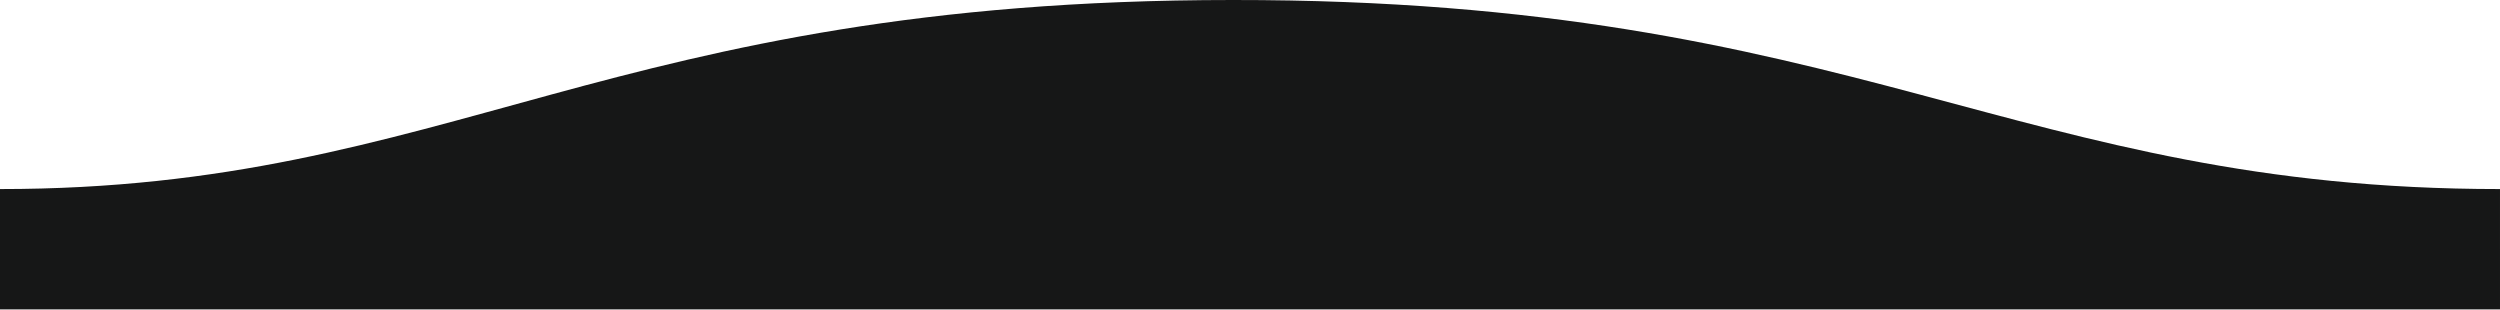
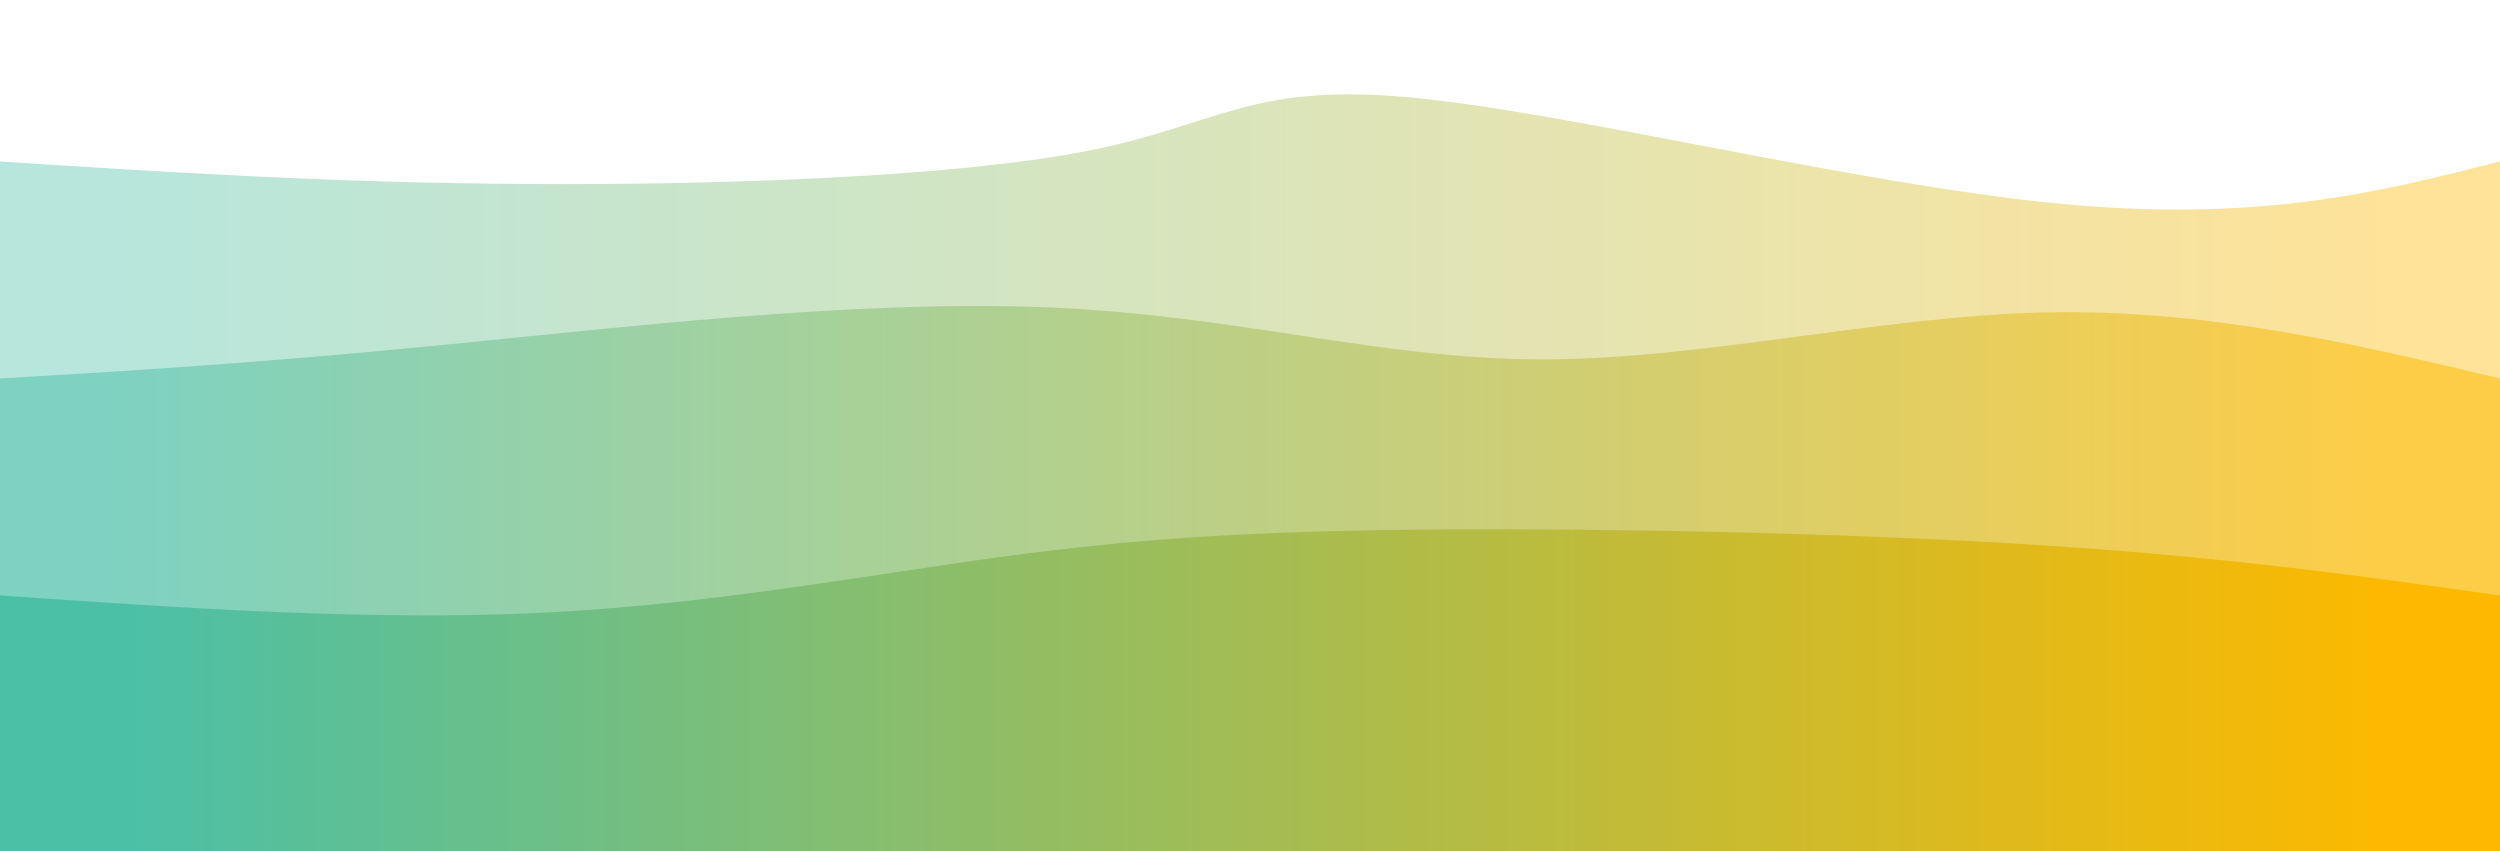
- <svg xmlns="http://www.w3.org/2000/svg" width="1600" height="198">
-   <path fill="#161717" fill-rule="evenodd" d="M.005 121C311 121 409.898-.25 811 0c400 0 500 121 789 121v77H0s.005-48 .005-77z" transform="matrix(-1 0 0 1 1600 0)" />
+ <svg xmlns="http://www.w3.org/2000/svg" width="100%" height="100%" id="svg" viewBox="0 0 1440 490" class="transition duration-300 ease-in-out delay-150">
+   <style>
+           .path-0{
+             animation:pathAnim-0 4s;
+             animation-timing-function: linear;
+             animation-iteration-count: infinite;
+           }
+           @keyframes pathAnim-0{
+             0%{
+               d: path("M 0,500 L 0,93 C 95.608,99.182 191.215,105.364 305,106 C 418.785,106.636 550.746,101.727 626,87 C 701.254,72.273 719.799,47.727 811,56 C 902.201,64.273 1066.057,105.364 1183,117 C 1299.943,128.636 1369.971,110.818 1440,93 L 1440,500 L 0,500 Z");
+             }
+             25%{
+               d: path("M 0,500 L 0,93 C 106.909,120.828 213.818,148.656 305,132 C 396.182,115.344 471.636,54.206 564,55 C 656.364,55.794 765.636,118.522 853,127 C 940.364,135.478 1005.818,89.708 1100,75 C 1194.182,60.292 1317.091,76.646 1440,93 L 1440,500 L 0,500 Z");
+             }
+             50%{
+               d: path("M 0,500 L 0,93 C 109.1,75.746 218.201,58.493 309,51 C 399.799,43.507 472.297,45.775 551,63 C 629.703,80.225 714.612,112.407 821,117 C 927.388,121.593 1055.254,98.598 1162,90 C 1268.746,81.402 1354.373,87.201 1440,93 L 1440,500 L 0,500 Z");
+             }
+             75%{
+               d: path("M 0,500 L 0,93 C 81.952,113.306 163.904,133.612 270,133 C 376.096,132.388 506.335,110.856 613,108 C 719.665,105.144 802.756,120.962 896,128 C 989.244,135.038 1092.641,133.297 1185,126 C 1277.359,118.703 1358.679,105.852 1440,93 L 1440,500 L 0,500 Z");
+             }
+             100%{
+               d: path("M 0,500 L 0,93 C 95.608,99.182 191.215,105.364 305,106 C 418.785,106.636 550.746,101.727 626,87 C 701.254,72.273 719.799,47.727 811,56 C 902.201,64.273 1066.057,105.364 1183,117 C 1299.943,128.636 1369.971,110.818 1440,93 L 1440,500 L 0,500 Z");
+             }
+           }</style>
+   <defs>
+     <linearGradient id="gradient" x1="0%" y1="50%" x2="100%" y2="50%">
+       <stop offset="5%" stop-color="#4bc0a7" />
+       <stop offset="95%" stop-color="#fcb900" />
+     </linearGradient>
+   </defs>
+   <path d="M 0,500 L 0,93 C 95.608,99.182 191.215,105.364 305,106 C 418.785,106.636 550.746,101.727 626,87 C 701.254,72.273 719.799,47.727 811,56 C 902.201,64.273 1066.057,105.364 1183,117 C 1299.943,128.636 1369.971,110.818 1440,93 L 1440,500 L 0,500 Z" stroke="none" stroke-width="0" fill="url(#gradient)" fill-opacity="0.4" class="transition-all duration-300 ease-in-out delay-150 path-0" />
+   <style>
+           .path-1{
+             animation:pathAnim-1 4s;
+             animation-timing-function: linear;
+             animation-iteration-count: infinite;
+           }
+           @keyframes pathAnim-1{
+             0%{
+               d: path("M 0,500 L 0,218 C 73.483,213.646 146.967,209.292 252,199 C 357.033,188.708 493.617,172.478 603,177 C 712.383,181.522 794.565,206.794 887,207 C 979.435,207.206 1082.124,182.344 1176,180 C 1269.876,177.656 1354.938,197.828 1440,218 L 1440,500 L 0,500 Z");
+             }
+             25%{
+               d: path("M 0,500 L 0,218 C 109.206,242.163 218.411,266.325 314,253 C 409.589,239.675 491.56,188.861 592,183 C 692.44,177.139 811.349,216.23 896,220 C 980.651,223.77 1031.043,192.22 1116,186 C 1200.957,179.78 1320.478,198.89 1440,218 L 1440,500 L 0,500 Z");
+             }
+             50%{
+               d: path("M 0,500 L 0,218 C 81.273,236.651 162.545,255.301 259,264 C 355.455,272.699 467.091,271.445 563,247 C 658.909,222.555 739.091,174.919 837,173 C 934.909,171.081 1050.545,214.88 1154,230 C 1257.455,245.12 1348.727,231.56 1440,218 L 1440,500 L 0,500 Z");
+             }
+             75%{
+               d: path("M 0,500 L 0,218 C 103.273,228.258 206.545,238.517 306,234 C 405.455,229.483 501.091,210.191 597,205 C 692.909,199.809 789.091,208.718 894,214 C 998.909,219.282 1112.545,220.938 1205,221 C 1297.455,221.062 1368.727,219.531 1440,218 L 1440,500 L 0,500 Z");
+             }
+             100%{
+               d: path("M 0,500 L 0,218 C 73.483,213.646 146.967,209.292 252,199 C 357.033,188.708 493.617,172.478 603,177 C 712.383,181.522 794.565,206.794 887,207 C 979.435,207.206 1082.124,182.344 1176,180 C 1269.876,177.656 1354.938,197.828 1440,218 L 1440,500 L 0,500 Z");
+             }
+           }</style>
+   <defs>
+     <linearGradient id="gradient" x1="0%" y1="50%" x2="100%" y2="50%">
+       <stop offset="5%" stop-color="#4bc0a7" />
+       <stop offset="95%" stop-color="#fcb900" />
+     </linearGradient>
+   </defs>
+   <path d="M 0,500 L 0,218 C 73.483,213.646 146.967,209.292 252,199 C 357.033,188.708 493.617,172.478 603,177 C 712.383,181.522 794.565,206.794 887,207 C 979.435,207.206 1082.124,182.344 1176,180 C 1269.876,177.656 1354.938,197.828 1440,218 L 1440,500 L 0,500 Z" stroke="none" stroke-width="0" fill="url(#gradient)" fill-opacity="0.53" class="transition-all duration-300 ease-in-out delay-150 path-1" />
+   <style>
+           .path-2{
+             animation:pathAnim-2 4s;
+             animation-timing-function: linear;
+             animation-iteration-count: infinite;
+           }
+           @keyframes pathAnim-2{
+             0%{
+               d: path("M 0,500 L 0,343 C 106.718,350.34 213.435,357.679 311,353 C 408.565,348.321 496.976,331.622 575,321 C 653.024,310.378 720.66,305.833 824,305 C 927.34,304.167 1066.383,307.048 1175,314 C 1283.617,320.952 1361.809,331.976 1440,343 L 1440,500 L 0,500 Z");
+             }
+             25%{
+               d: path("M 0,500 L 0,343 C 92.689,333.603 185.378,324.206 271,321 C 356.622,317.794 435.177,320.78 548,338 C 660.823,355.22 807.914,386.675 909,389 C 1010.086,391.325 1065.167,364.522 1146,352 C 1226.833,339.478 1333.416,341.239 1440,343 L 1440,500 L 0,500 Z");
+             }
+             50%{
+               d: path("M 0,500 L 0,343 C 108.325,322.12 216.651,301.239 297,311 C 377.349,320.761 429.722,361.163 537,358 C 644.278,354.837 806.459,308.11 912,305 C 1017.541,301.89 1066.44,342.397 1145,356 C 1223.56,369.603 1331.78,356.301 1440,343 L 1440,500 L 0,500 Z");
+             }
+             75%{
+               d: path("M 0,500 L 0,343 C 98.785,358.1 197.569,373.201 285,378 C 372.431,382.799 448.507,377.297 535,361 C 621.493,344.703 718.402,317.612 838,304 C 957.598,290.388 1099.885,290.254 1204,299 C 1308.115,307.746 1374.057,325.373 1440,343 L 1440,500 L 0,500 Z");
+             }
+             100%{
+               d: path("M 0,500 L 0,343 C 106.718,350.34 213.435,357.679 311,353 C 408.565,348.321 496.976,331.622 575,321 C 653.024,310.378 720.66,305.833 824,305 C 927.34,304.167 1066.383,307.048 1175,314 C 1283.617,320.952 1361.809,331.976 1440,343 L 1440,500 L 0,500 Z");
+             }
+           }</style>
+   <defs>
+     <linearGradient id="gradient" x1="0%" y1="50%" x2="100%" y2="50%">
+       <stop offset="5%" stop-color="#4bc0a7" />
+       <stop offset="95%" stop-color="#fcb900" />
+     </linearGradient>
+   </defs>
+   <path d="M 0,500 L 0,343 C 106.718,350.34 213.435,357.679 311,353 C 408.565,348.321 496.976,331.622 575,321 C 653.024,310.378 720.66,305.833 824,305 C 927.34,304.167 1066.383,307.048 1175,314 C 1283.617,320.952 1361.809,331.976 1440,343 L 1440,500 L 0,500 Z" stroke="none" stroke-width="0" fill="url(#gradient)" fill-opacity="1" class="transition-all duration-300 ease-in-out delay-150 path-2" />
</svg>
